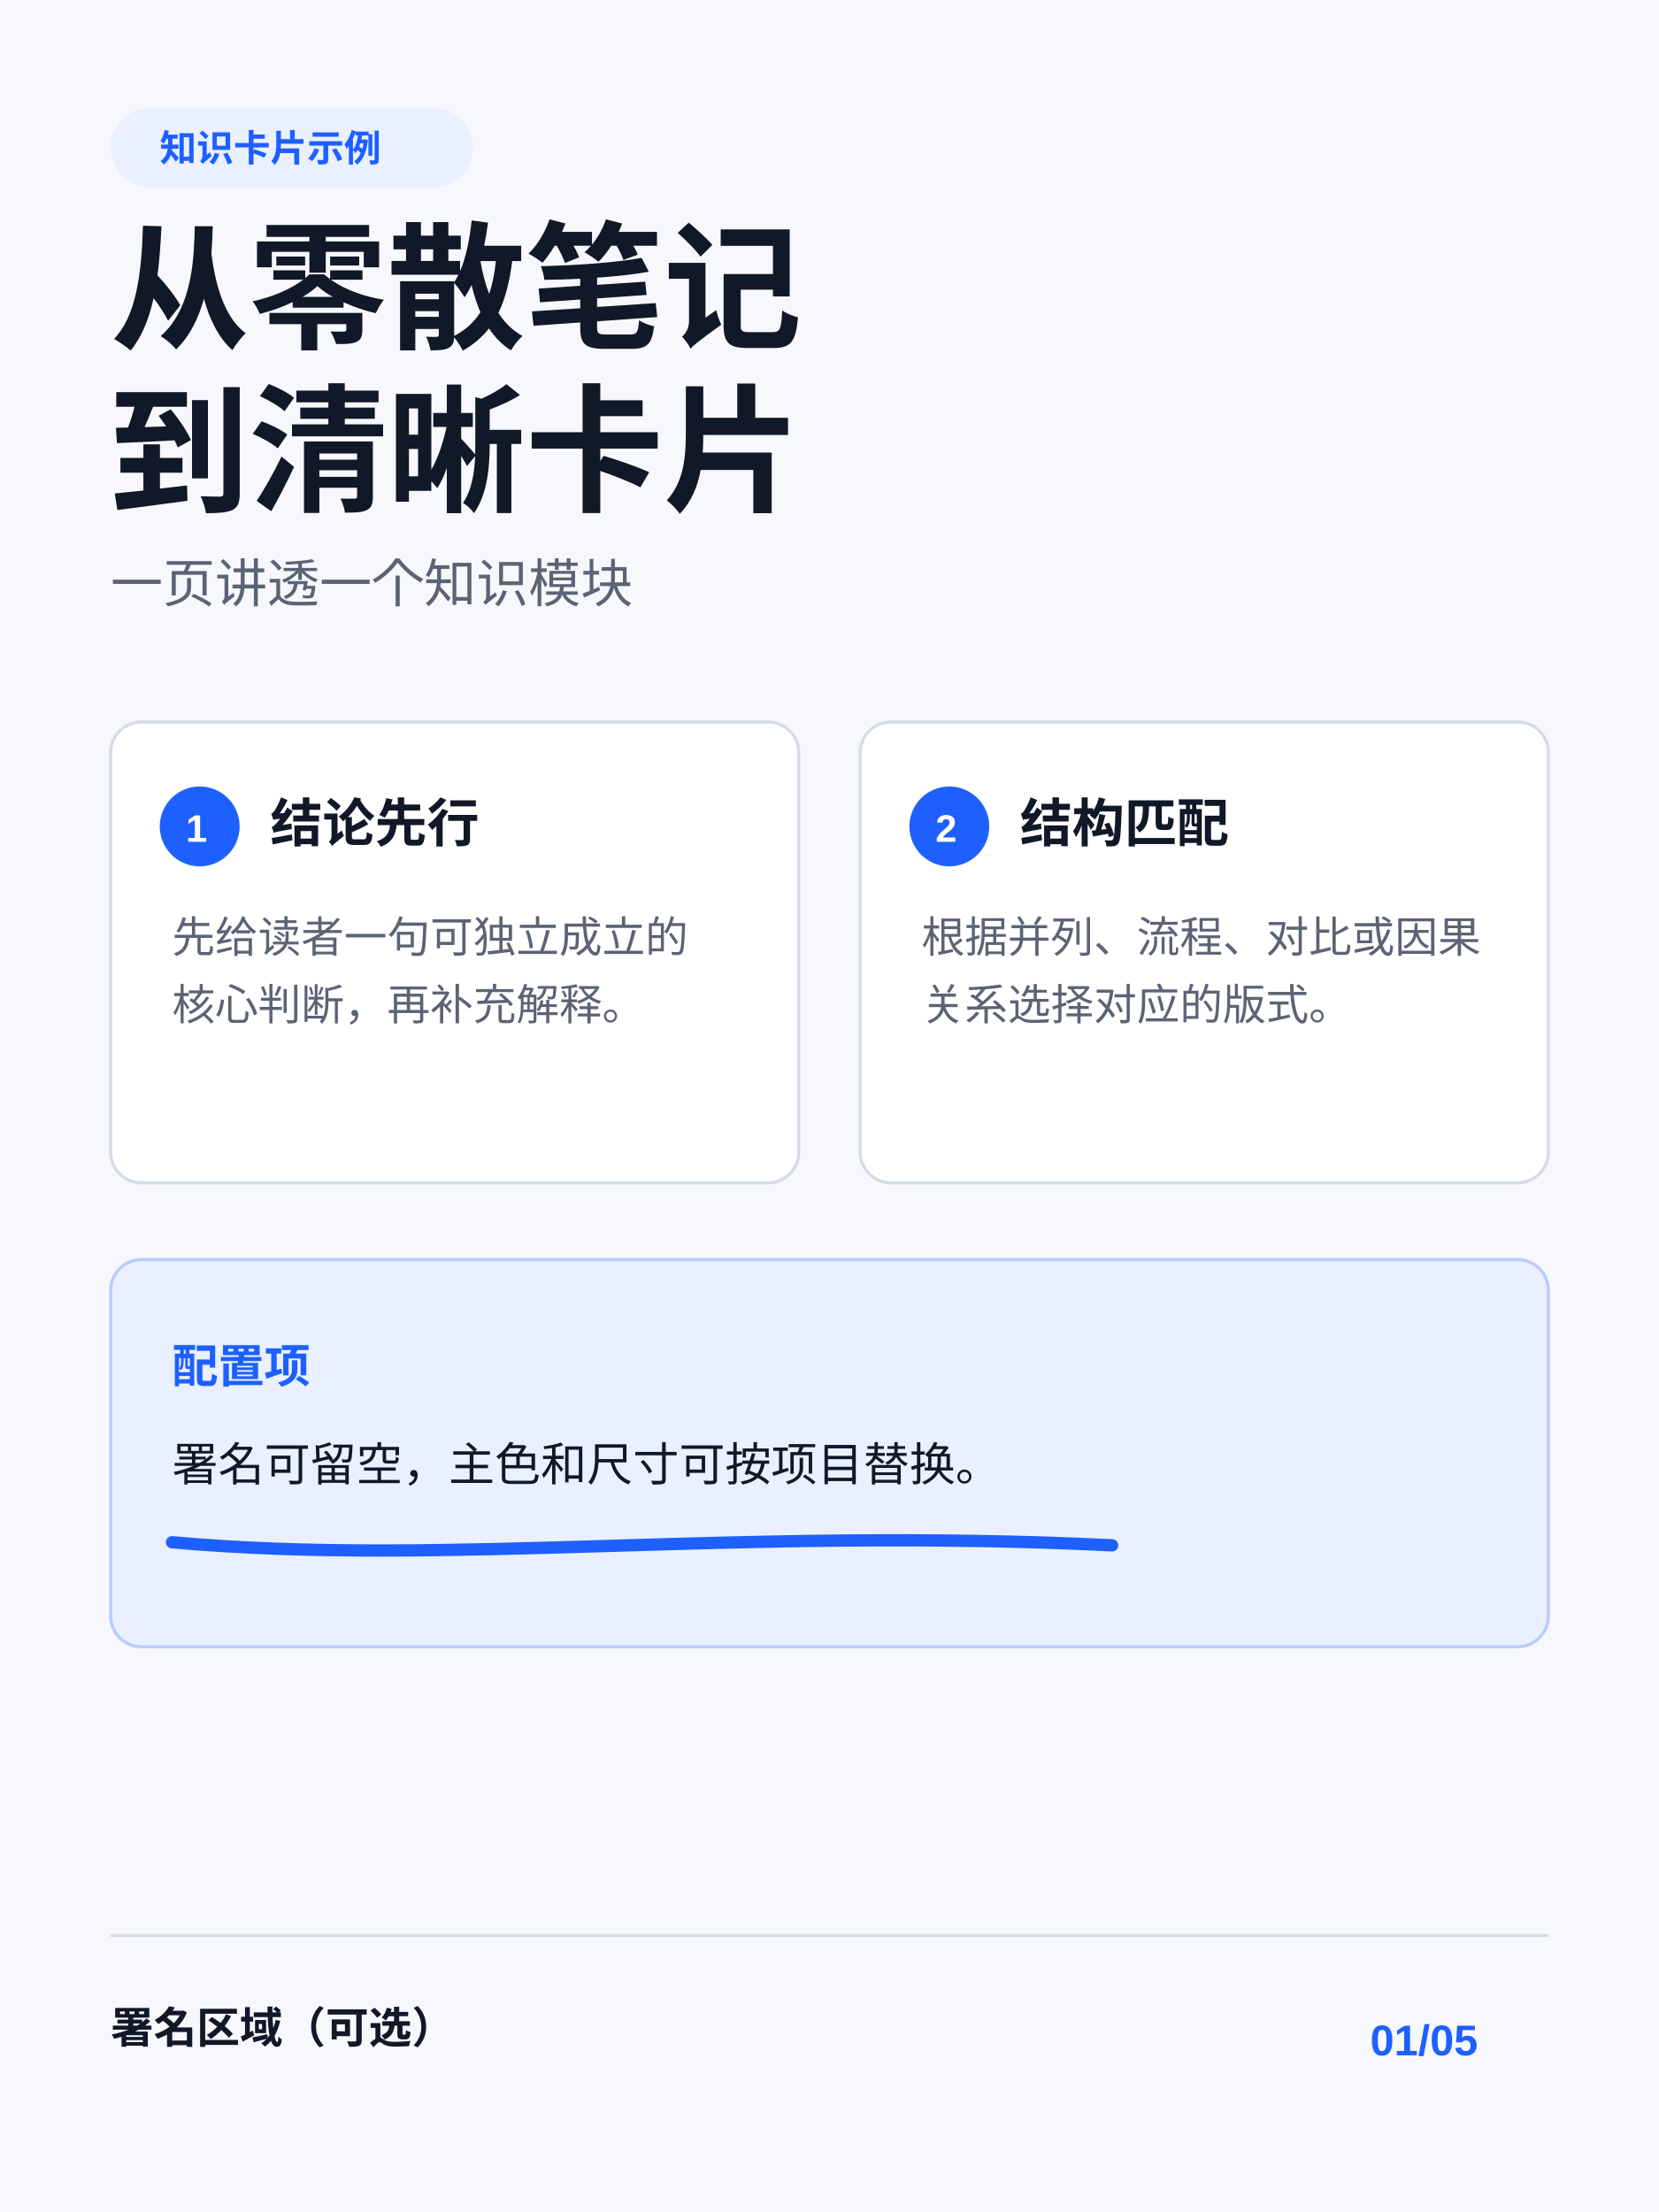
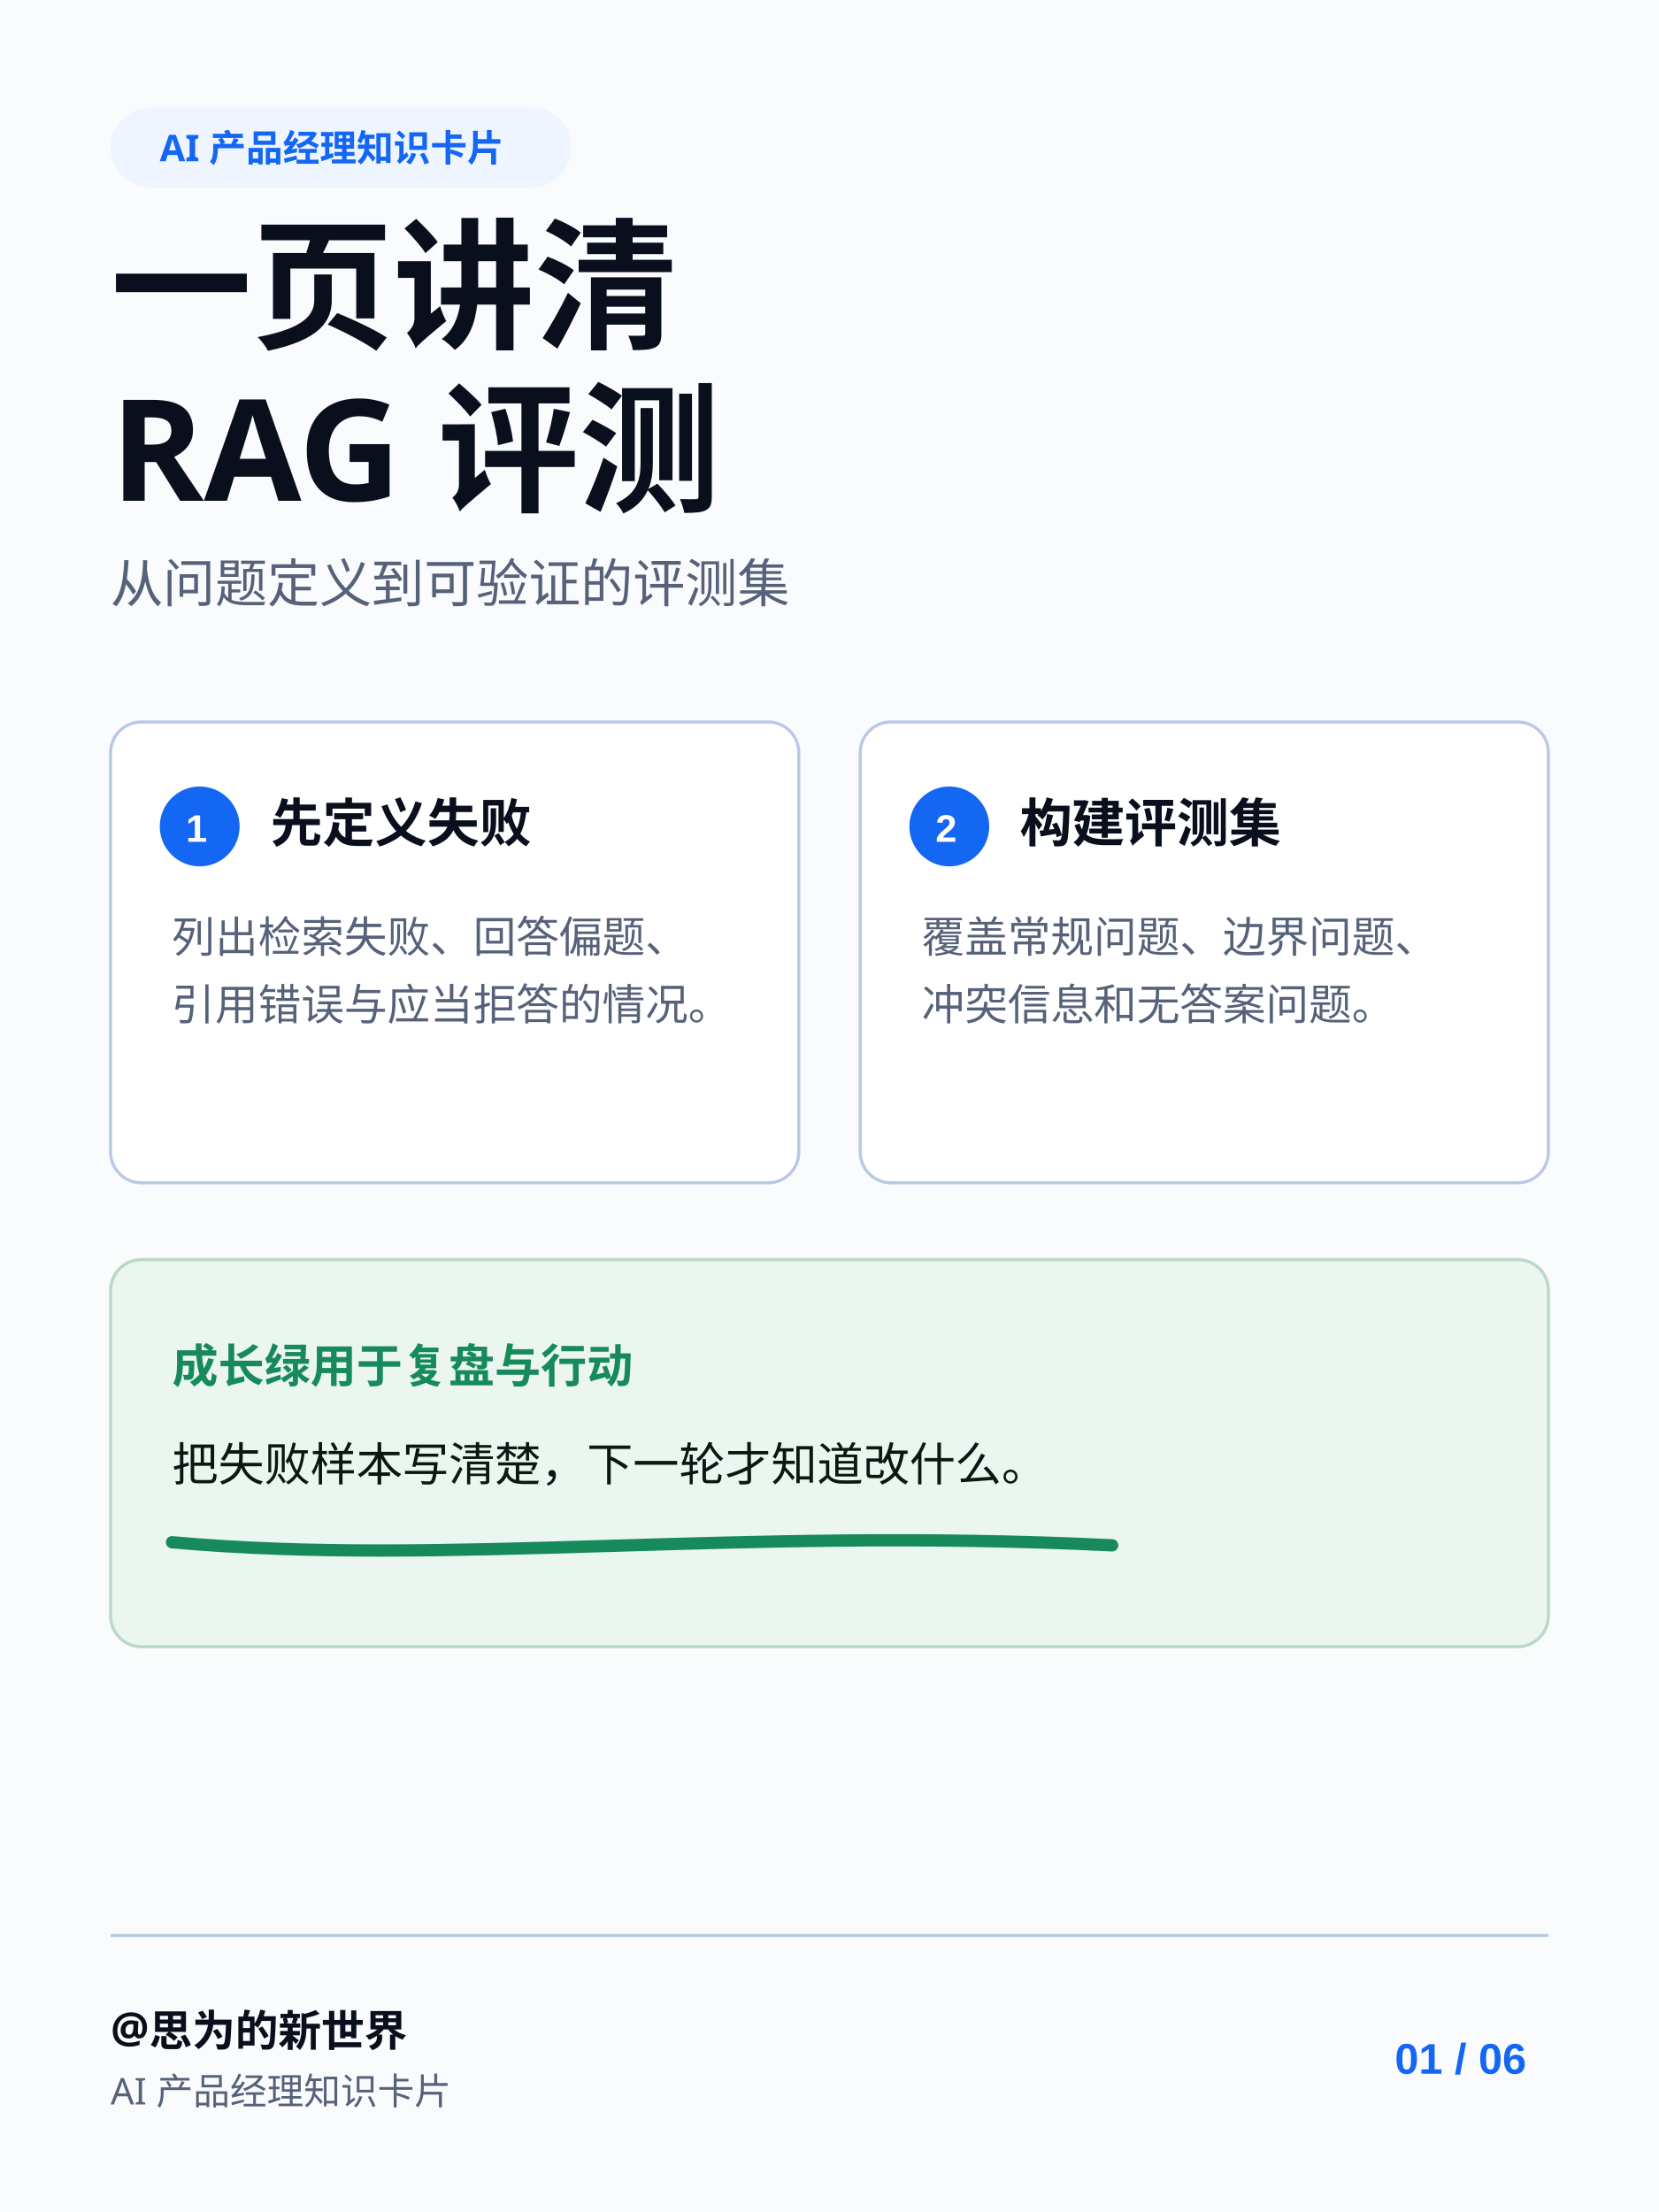
<svg xmlns="http://www.w3.org/2000/svg" width="1080" height="1440" viewBox="0 0 1080 1440" role="img" aria-labelledby="title desc">
-   <rect width="1080" height="1440" fill="#F7F8FC" />
-   <rect x="72" y="70" width="236" height="52" rx="26" fill="#EAF0FF" />
-   <text x="104" y="105" font-family="PingFang SC, sans-serif" font-size="24" font-weight="700" fill="#1E60FF">知识卡片示例</text>
-   <text x="72" y="220" font-family="PingFang SC, sans-serif" font-size="90" font-weight="800" fill="#111827">从零散笔记</text>
-   <text x="72" y="326" font-family="PingFang SC, sans-serif" font-size="90" font-weight="800" fill="#111827">到清晰卡片</text>
-   <text x="72" y="392" font-family="PingFang SC, sans-serif" font-size="34" fill="#5B6475">一页讲透一个知识模块</text>
-   <rect x="72" y="470" width="448" height="300" rx="20" fill="#FFFFFF" stroke="#D5DCE8" stroke-width="2" />
-   <circle cx="130" cy="538" r="26" fill="#1E60FF" />
+   <rect width="1080" height="1440" fill="#FAFBFD" />
+   <rect x="72" y="70" width="300" height="52" rx="26" fill="#EEF5FF" />
+   <text x="104" y="105" font-family="PingFang SC, sans-serif" font-size="24" font-weight="700" fill="#1467F2">AI 产品经理知识卡片</text>
+   <text x="72" y="220" font-family="PingFang SC, sans-serif" font-size="92" font-weight="800" fill="#090F1D">一页讲清</text>
+   <text x="72" y="326" font-family="PingFang SC, sans-serif" font-size="92" font-weight="800" fill="#090F1D">RAG 评测</text>
+   <text x="72" y="392" font-family="PingFang SC, sans-serif" font-size="34" fill="#56627A">从问题定义到可验证的评测集</text>
+   <rect x="72" y="470" width="448" height="300" rx="20" fill="#FFFFFF" stroke="#B8C9E5" stroke-width="2" />
+   <circle cx="130" cy="538" r="26" fill="#1467F2" />
  <text x="121" y="548" font-family="Arial, sans-serif" font-size="25" font-weight="700" fill="#FFFFFF">1</text>
-   <text x="176" y="548" font-family="PingFang SC, sans-serif" font-size="34" font-weight="700" fill="#111827">结论先行</text>
-   <text x="112" y="620" font-family="PingFang SC, sans-serif" font-size="28" fill="#5B6475">先给读者一句可独立成立的</text>
-   <text x="112" y="664" font-family="PingFang SC, sans-serif" font-size="28" fill="#5B6475">核心判断，再补充解释。</text>
-   <rect x="560" y="470" width="448" height="300" rx="20" fill="#FFFFFF" stroke="#D5DCE8" stroke-width="2" />
-   <circle cx="618" cy="538" r="26" fill="#1E60FF" />
+   <text x="176" y="548" font-family="PingFang SC, sans-serif" font-size="34" font-weight="700" fill="#090F1D">先定义失败</text>
+   <text x="112" y="620" font-family="PingFang SC, sans-serif" font-size="28" fill="#56627A">列出检索失败、回答偏题、</text>
+   <text x="112" y="664" font-family="PingFang SC, sans-serif" font-size="28" fill="#56627A">引用错误与应当拒答的情况。</text>
+   <rect x="560" y="470" width="448" height="300" rx="20" fill="#FFFFFF" stroke="#B8C9E5" stroke-width="2" />
+   <circle cx="618" cy="538" r="26" fill="#1467F2" />
  <text x="609" y="548" font-family="Arial, sans-serif" font-size="25" font-weight="700" fill="#FFFFFF">2</text>
-   <text x="664" y="548" font-family="PingFang SC, sans-serif" font-size="34" font-weight="700" fill="#111827">结构匹配</text>
-   <text x="600" y="620" font-family="PingFang SC, sans-serif" font-size="28" fill="#5B6475">根据并列、流程、对比或因果</text>
-   <text x="600" y="664" font-family="PingFang SC, sans-serif" font-size="28" fill="#5B6475">关系选择对应的版式。</text>
-   <rect x="72" y="820" width="936" height="252" rx="20" fill="#EAF0FF" stroke="#B9CAFF" stroke-width="2" />
-   <text x="112" y="900" font-family="PingFang SC, sans-serif" font-size="30" font-weight="700" fill="#1E60FF">配置项</text>
-   <text x="112" y="964" font-family="PingFang SC, sans-serif" font-size="30" fill="#111827">署名可留空，主色和尺寸可按项目替换。</text>
-   <path d="M112 1004 C290 1020 478 994 724 1006" fill="none" stroke="#1E60FF" stroke-width="8" stroke-linecap="round" />
-   <line x1="72" y1="1260" x2="1008" y2="1260" stroke="#D5DCE8" stroke-width="2" />
-   <text x="72" y="1330" font-family="PingFang SC, sans-serif" font-size="28" font-weight="700" fill="#111827">署名区域（可选）</text>
-   <text x="892" y="1338" font-family="Arial, sans-serif" font-size="28" font-weight="700" fill="#1E60FF">01/05</text>
+   <text x="664" y="548" font-family="PingFang SC, sans-serif" font-size="34" font-weight="700" fill="#090F1D">构建评测集</text>
+   <text x="600" y="620" font-family="PingFang SC, sans-serif" font-size="28" fill="#56627A">覆盖常规问题、边界问题、</text>
+   <text x="600" y="664" font-family="PingFang SC, sans-serif" font-size="28" fill="#56627A">冲突信息和无答案问题。</text>
+   <rect x="72" y="820" width="936" height="252" rx="20" fill="#EAF6EF" stroke="#B9D8C7" stroke-width="2" />
+   <text x="112" y="900" font-family="PingFang SC, sans-serif" font-size="30" font-weight="700" fill="#178A5B">成长绿用于复盘与行动</text>
+   <text x="112" y="964" font-family="PingFang SC, sans-serif" font-size="30" fill="#0B1711">把失败样本写清楚，下一轮才知道改什么。</text>
+   <path d="M112 1004 C290 1020 478 994 724 1006" fill="none" stroke="#178A5B" stroke-width="8" stroke-linecap="round" />
+   <line x1="72" y1="1260" x2="1008" y2="1260" stroke="#B8C9E5" stroke-width="2" />
+   <text x="72" y="1330" font-family="PingFang SC, sans-serif" font-size="28" font-weight="700" fill="#090F1D">@思为的新世界</text>
+   <text x="72" y="1370" font-family="PingFang SC, sans-serif" font-size="24" fill="#56627A">AI 产品经理知识卡片</text>
+   <text x="908" y="1350" font-family="Arial, sans-serif" font-size="28" font-weight="700" fill="#1467F2">01 / 06</text>
</svg>
